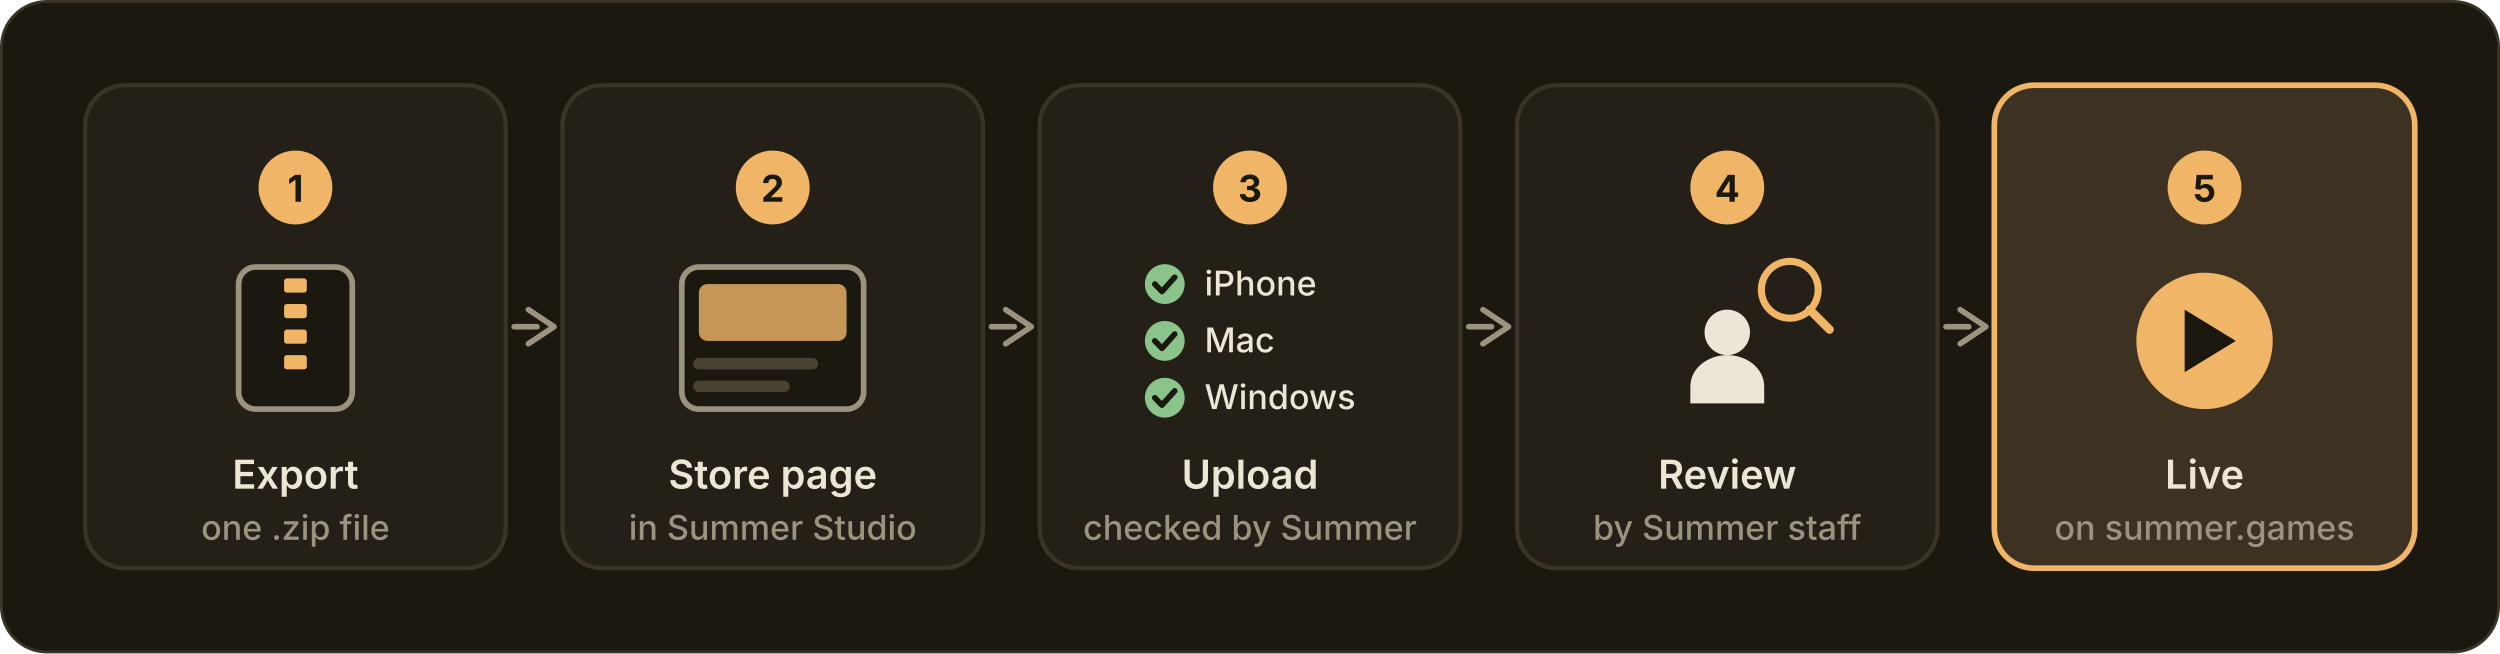
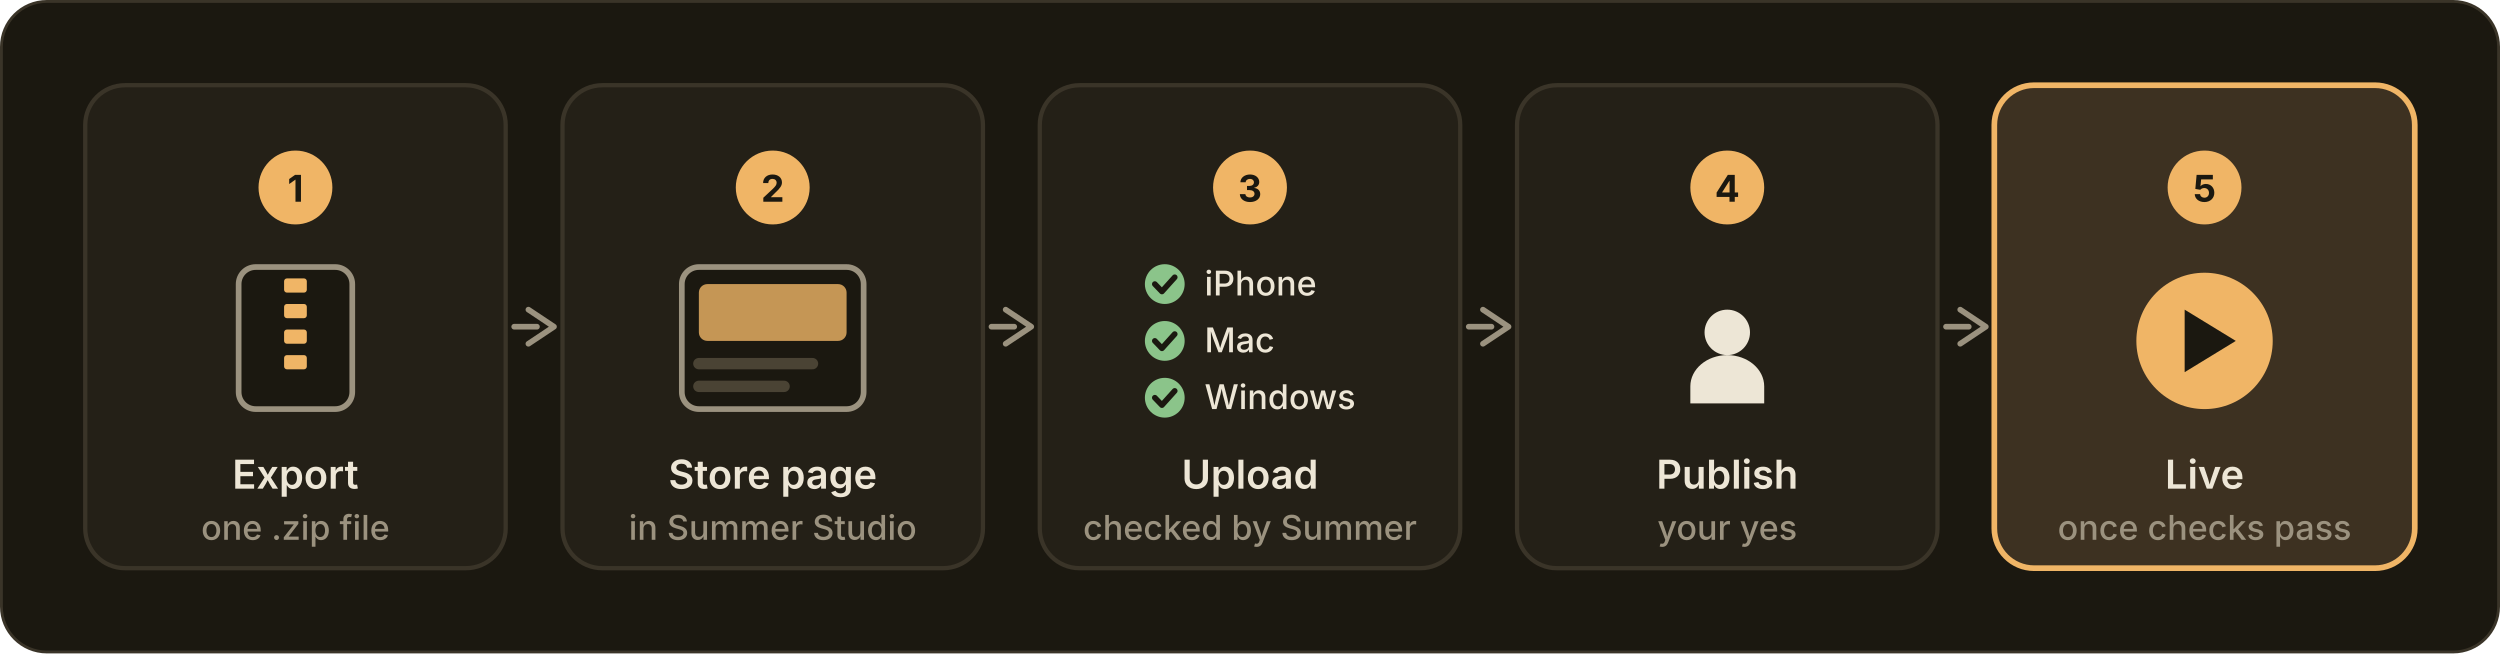
<svg xmlns="http://www.w3.org/2000/svg" viewBox="0 0 880 230" width="880" height="230" font-family="Inter, -apple-system, 'Segoe UI', Helvetica, Arial, sans-serif">
  <rect x="0.5" y="0.5" width="879" height="229" rx="16" fill="#1b1810" stroke="#3a3428" />
  <rect x="30" y="30" width="148" height="170" rx="14" fill="#242017" stroke="#3a3428" stroke-width="1.5" opacity="1" />
  <circle cx="104" cy="66" r="13" fill="#f0b566" />
  <text x="104" y="71" font-size="13" font-weight="700" fill="#1b1810" text-anchor="middle" opacity="1">1</text>
  <rect x="84" y="94" width="40" height="50" rx="6" fill="#1b1810" stroke="#9b927f" stroke-width="2" opacity="1" />
  <rect x="100" y="98" width="8" height="5" rx="1" fill="#f0b566" opacity="1" />
  <rect x="100" y="107" width="8" height="5" rx="1" fill="#f0b566" opacity="1" />
  <rect x="100" y="116" width="8" height="5" rx="1" fill="#f0b566" opacity="1" />
  <rect x="100" y="125" width="8" height="5" rx="1" fill="#f0b566" opacity="1" />
  <text x="104" y="172" font-size="14" font-weight="600" fill="#ede6d6" text-anchor="middle" opacity="1">Export</text>
  <text x="104" y="190" font-size="12" font-weight="500" fill="#9b927f" text-anchor="middle" opacity="1">one .zip file</text>
  <line x1="181" y1="115" x2="189" y2="115" stroke="#9b927f" stroke-width="2" stroke-linecap="round" opacity="1" />
  <path d="M 186 109 L 195 115 L 186 121" fill="none" stroke="#9b927f" stroke-width="2" stroke-linecap="round" stroke-linejoin="round" />
  <rect x="198" y="30" width="148" height="170" rx="14" fill="#242017" stroke="#3a3428" stroke-width="1.5" opacity="1" />
  <circle cx="272" cy="66" r="13" fill="#f0b566" />
  <text x="272" y="71" font-size="13" font-weight="700" fill="#1b1810" text-anchor="middle" opacity="1">2</text>
  <rect x="240" y="94" width="64" height="50" rx="6" fill="#1b1810" stroke="#9b927f" stroke-width="2" opacity="1" />
  <rect x="246" y="100" width="52" height="20" rx="3" fill="#f0b566" opacity="0.8" />
  <line x1="246" y1="128" x2="286" y2="128" stroke="#4a4334" stroke-width="4" stroke-linecap="round" opacity="1" />
  <line x1="246" y1="136" x2="276" y2="136" stroke="#4a4334" stroke-width="4" stroke-linecap="round" opacity="1" />
  <text x="272" y="172" font-size="14" font-weight="600" fill="#ede6d6" text-anchor="middle" opacity="1">Store page</text>
  <text x="272" y="190" font-size="12" font-weight="500" fill="#9b927f" text-anchor="middle" opacity="1">in Summer Studio</text>
  <line x1="349" y1="115" x2="357" y2="115" stroke="#9b927f" stroke-width="2" stroke-linecap="round" opacity="1" />
  <path d="M 354 109 L 363 115 L 354 121" fill="none" stroke="#9b927f" stroke-width="2" stroke-linecap="round" stroke-linejoin="round" />
  <rect x="366" y="30" width="148" height="170" rx="14" fill="#242017" stroke="#3a3428" stroke-width="1.5" opacity="1" />
  <circle cx="440" cy="66" r="13" fill="#f0b566" />
  <text x="440" y="71" font-size="13" font-weight="700" fill="#1b1810" text-anchor="middle" opacity="1">3</text>
  <circle cx="410" cy="100" r="7" fill="#8bc48a" />
  <path d="M 406.5 100 l 2.5 2.6 l 4.5 -5" fill="none" stroke="#1b1810" stroke-width="2" stroke-linecap="round" stroke-linejoin="round" />
  <text x="424" y="104" font-size="12" font-weight="500" fill="#ede6d6" text-anchor="start" opacity="1">iPhone</text>
  <circle cx="410" cy="120" r="7" fill="#8bc48a" />
  <path d="M 406.5 120 l 2.5 2.6 l 4.5 -5" fill="none" stroke="#1b1810" stroke-width="2" stroke-linecap="round" stroke-linejoin="round" />
  <text x="424" y="124" font-size="12" font-weight="500" fill="#ede6d6" text-anchor="start" opacity="1">Mac</text>
  <circle cx="410" cy="140" r="7" fill="#8bc48a" />
  <path d="M 406.5 140 l 2.5 2.6 l 4.5 -5" fill="none" stroke="#1b1810" stroke-width="2" stroke-linecap="round" stroke-linejoin="round" />
  <text x="424" y="144" font-size="12" font-weight="500" fill="#ede6d6" text-anchor="start" opacity="1">Windows</text>
  <text x="440" y="172" font-size="14" font-weight="600" fill="#ede6d6" text-anchor="middle" opacity="1">Upload</text>
  <text x="440" y="190" font-size="12" font-weight="500" fill="#9b927f" text-anchor="middle" opacity="1">checked by Summer</text>
  <line x1="517" y1="115" x2="525" y2="115" stroke="#9b927f" stroke-width="2" stroke-linecap="round" opacity="1" />
  <path d="M 522 109 L 531 115 L 522 121" fill="none" stroke="#9b927f" stroke-width="2" stroke-linecap="round" stroke-linejoin="round" />
  <rect x="534" y="30" width="148" height="170" rx="14" fill="#242017" stroke="#3a3428" stroke-width="1.5" opacity="1" />
  <circle cx="608" cy="66" r="13" fill="#f0b566" />
  <text x="608" y="71" font-size="13" font-weight="700" fill="#1b1810" text-anchor="middle" opacity="1">4</text>
  <g opacity="1" fill="#ede6d6">
    <circle cx="608" cy="117" r="8" />
    <path d="M 595 142 v -6 a 13 11 0 0 1 26 0 v 6 z" />
  </g>
-   <circle cx="630" cy="102" r="10" fill="none" stroke="#f0b566" stroke-width="2.5" />
-   <line x1="637" y1="109" x2="644" y2="116" stroke="#f0b566" stroke-width="3" stroke-linecap="round" opacity="1" />
-   <text x="608" y="172" font-size="14" font-weight="600" fill="#ede6d6" text-anchor="middle" opacity="1">Review</text>
-   <text x="608" y="190" font-size="12" font-weight="500" fill="#9b927f" text-anchor="middle" opacity="1">by Summer staff</text>
+   <text x="608" y="172" font-size="14" font-weight="600" fill="#ede6d6" text-anchor="middle" opacity="1">Publish</text>
+   <text x="608" y="190" font-size="12" font-weight="500" fill="#9b927f" text-anchor="middle" opacity="1">your yes</text>
  <line x1="685" y1="115" x2="693" y2="115" stroke="#9b927f" stroke-width="2" stroke-linecap="round" opacity="1" />
  <path d="M 690 109 L 699 115 L 690 121" fill="none" stroke="#9b927f" stroke-width="2" stroke-linecap="round" stroke-linejoin="round" />
  <rect x="702" y="30" width="148" height="170" rx="14" fill="#3d3121" stroke="#f0b566" stroke-width="2" opacity="1" />
  <circle cx="776" cy="66" r="13" fill="#f0b566" />
  <text x="776" y="71" font-size="13" font-weight="700" fill="#1b1810" text-anchor="middle" opacity="1">5</text>
  <circle cx="776" cy="120" r="24" fill="#f0b566" />
  <path d="M 769 109 L 787 120 L 769 131 z" fill="#1b1810" />
  <text x="776" y="172" font-size="14" font-weight="600" fill="#ede6d6" text-anchor="middle" opacity="1">Live</text>
-   <text x="776" y="190" font-size="12" font-weight="500" fill="#9b927f" text-anchor="middle" opacity="1">on summer.games</text>
+   <text x="776" y="190" font-size="12" font-weight="500" fill="#9b927f" text-anchor="middle" opacity="1">once checks pass</text>
</svg>
